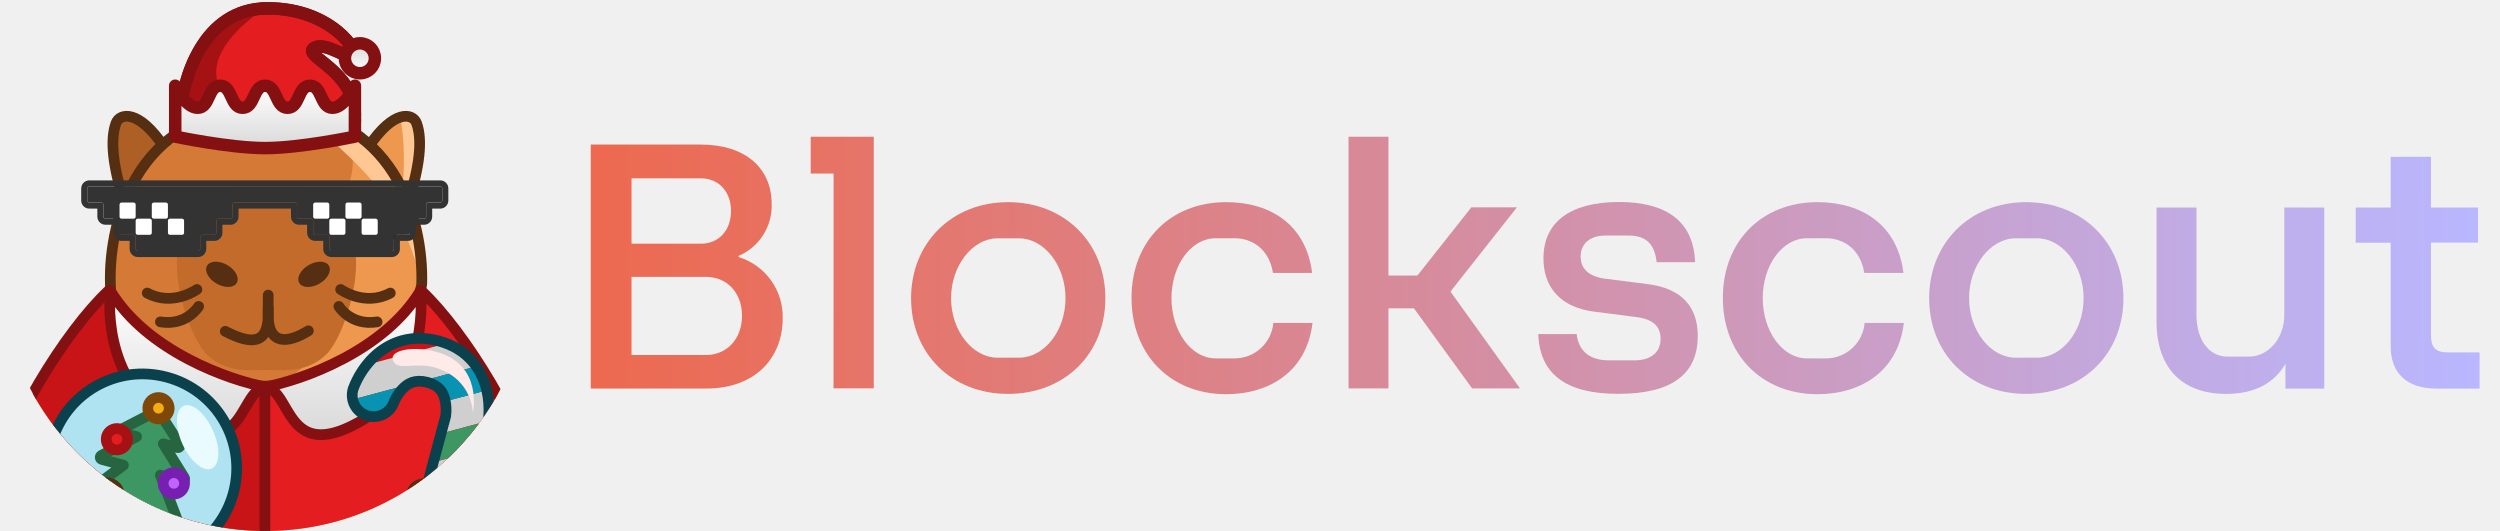
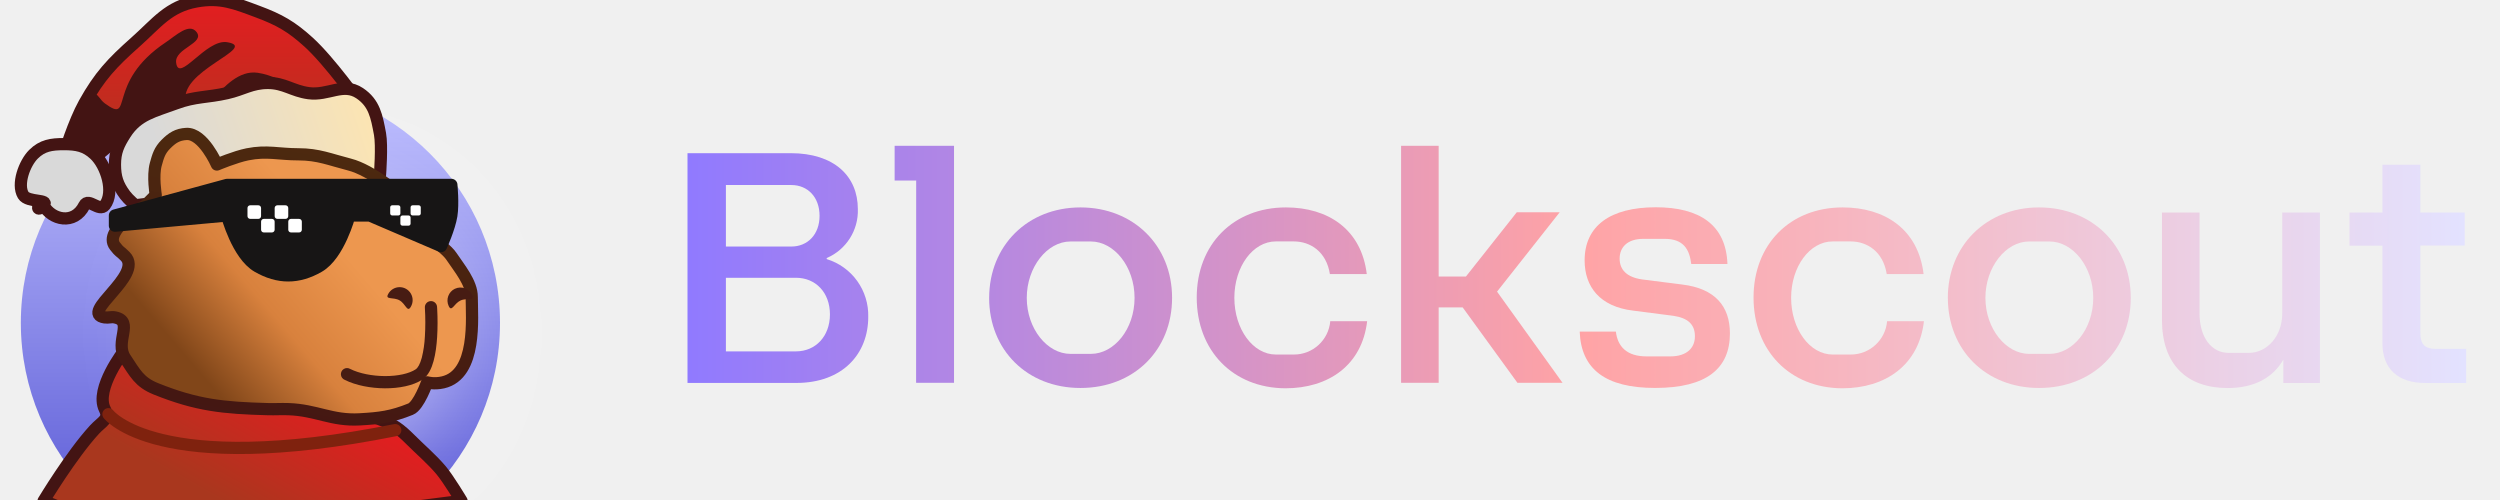
- <svg xmlns="http://www.w3.org/2000/svg" fill="none" viewBox="0 0 113 24">
+ <svg xmlns="http://www.w3.org/2000/svg" fill="none" viewBox="0 0 120 24">
  <g clip-path="url(#xmas_capy_dark_svg__a)">
-     <g clip-path="url(#xmas_capy_dark_svg__b)">
-       <path fill="#AE5F25" d="M6.874 5.875c.491.54.826.909.76 1.631L5.508 9.184c-.607-2.224-.33-3.532.048-3.91.264-.263.826.061 1.317.6Z" />
-       <path stroke="#562E11" stroke-linecap="round" stroke-linejoin="round" stroke-miterlimit="10" stroke-width=".484" d="M7.423 6.652C6.26 4.908 5.405 5.123 5.243 5.566c-.274.75-.145 1.958.387 3.605" />
-       <path fill="#ED974F" d="M17.22 5.875c-.491.54-.826.909-.76 1.631l2.124 1.678c.608-2.224.332-3.532-.047-3.91-.265-.263-.826.061-1.317.6Z" />
-       <path fill="#FFC794" d="M18.38 5.19a.556.556 0 0 0-.302.036c.108.53.3 1.834.073 3.616l.434.343c.592-2.169.343-3.466-.02-3.88l-.185-.115Z" />
-       <path stroke="#562E11" stroke-linecap="round" stroke-linejoin="round" stroke-miterlimit="10" stroke-width=".484" d="M16.648 6.652c1.163-1.744 2.018-1.529 2.18-1.086.275.75.146 1.958-.387 3.605" />
-       <path fill="#ED974F" d="M11.901 32.64Zm.123-27.732c-6.121 0-7.233 5.457-7.023 8.186-4.766 5.27-5.377 8.622-5.377 11.044l.678.969 1.017.63 1.647.387.484.34.42 1.86 5.634 3.258a5.039 5.039 0 0 0 5.042 0l6.853-3.962.215-1.4 2.132-.629.678-1.453c.145-2.955-.61-5.774-5.376-11.044.21-2.729-.901-8.186-7.024-8.186Z" />
-       <path fill="#D47936" d="M13.672 16.63C9.442 15.123 23.84 3.07 9.216 5.38 6.43 6.431 5.347 9.043 5.063 11.222c-.038.29-.062.571-.074.841-.016.371-.01.72.014 1.031-.145.16-.287.318-.424.475-1.173 1.34-2.079 2.566-2.78 3.682-1.866 2.995-2.173 5.174-2.173 6.887l.678.969 1.017.63 1.647.388-.048.338.13 1.386 6.455 3.732a5.03 5.03 0 0 0 2.4.671c1.04-6.712-1.255-13.675 1.767-15.622Z" />
-       <path fill="#FFC794" d="M14.04 5.193c1.036 1.798 3.84 2.573 5.105 7.901 0 0 2.954 3.972 3.729 5.28l-1.865-2.64-1.864-2.64C19 7.712 16.75 5.674 14.18 5.11l-.14.084Z" />
-       <path fill="#C26B2A" d="M8.183 10.86c.676-1.546 2.413-1.573 3.866-1.643 1.453.07 3.19.027 3.866 1.642.588 1.408-.391 4.409-1.167 5.16-.904.875-2.023.702-2.7.702-.675 0-1.794.173-2.698-.702-.775-.751-1.777-3.765-1.167-5.16Z" />
-       <path stroke="#562E11" stroke-linecap="round" stroke-linejoin="round" stroke-miterlimit="10" stroke-width=".484" d="M8.9 13.084s-1.089.785-2.245.162M8.978 13.85s-.538.891-1.727.699M15.398 13.084s1.088.785 2.244.162M15.318 13.85s.538.891 1.727.699M13.938 14.953c-.922.567-1.817.673-1.817-.731v-.304" />
-       <path stroke="#562E11" stroke-linecap="round" stroke-linejoin="round" stroke-miterlimit="10" stroke-width=".484" d="M10.182 14.976c1.115.575 1.94.65 1.94-.754v-.885" />
-       <ellipse cx="10.031" cy="12.4" fill="#562E11" rx=".484" ry=".775" transform="rotate(-60 10.03 12.4)" />
-       <ellipse cx=".484" cy=".775" fill="#562E11" rx=".484" ry=".775" transform="scale(-1 1) rotate(-60 3.212 19.301)" />
-       <path fill="#562E11" d="m21.186 28.187.135.742.239-.044.238-.043-.165-.912-.447.257Zm-18.747.655.239.043.238.044.116-.637-.445-.257-.148.807Zm.221-1.212.445.257.295-1.622-.238-.044-.238-.043-.264 1.452Zm18.415-1.41-.238.045.276 1.517.446-.257-.245-1.347-.239.043ZM12.026 4.667c-3.11 0-4.988 1.413-6.052 3.188C4.919 9.613 4.67 11.712 4.76 13.11l.242-.017.241-.016c-.086-1.33.154-3.323 1.145-4.975.98-1.636 2.704-2.952 5.637-2.952 2.843 0 4.549 1.236 5.543 2.798 1.005 1.578 1.294 3.507 1.251 4.874a.692.692 0 0 1-.021.108c-.013.052-.035.13-.05.2a1.12 1.12 0 0 0-.031.237c0 .077.013.202.108.3L19 13.5l.174-.169c.037.038.028.071.028.037 0-.027.006-.07.02-.131.014-.063.029-.118.047-.189.014-.059.033-.138.036-.209.045-1.433-.256-3.466-1.328-5.15-1.08-1.698-2.938-3.023-5.95-3.023Z" />
-       <ellipse cx="16.987" cy="9.946" fill="#000" stroke="#000" stroke-width=".291" rx=".92" ry="1.163" />
-       <ellipse cx=".285" cy=".474" fill="#E0E0E0" rx=".285" ry=".474" transform="matrix(.96162 .2744 -.244 .96977 16.501 9.208)" />
-       <ellipse cx=".92" cy="1.163" fill="#000" stroke="#000" stroke-width=".291" rx=".92" ry="1.163" transform="matrix(-1 0 0 1 8.122 8.783)" />
-       <ellipse cx=".285" cy=".474" fill="#E0E0E0" rx=".285" ry=".474" transform="matrix(-.96162 .2744 .244 .96977 7.688 9.208)" />
-       <path fill="#C81417" d="M11.973 17.454c-3.642 0-6.2-2.89-7.072-4.311-1.937 1.821-4.65 6.151-5.425 9.494-.436 3.439 3.585 3.439 3.585 3.439 2.131 2.276 8.912 2.422 8.912 2.422V17.454Z" />
-       <path fill="#E31D20" d="M11.974 17.454c3.643 0 6.2-2.89 7.072-4.311 1.937 1.821 4.65 6.151 5.425 9.494.19 1.492-.316 2.767-1.112 3.245-1.04.624-2.473.194-2.473.194-2.13 2.276-8.912 2.422-8.912 2.422V17.454Z" />
-       <path stroke="#841012" stroke-linejoin="round" stroke-width=".484" d="M11.973 17.454c-3.642 0-6.2-2.89-7.072-4.311-1.937 1.821-4.65 6.151-5.425 9.494-.436 3.439 3.585 3.439 3.585 3.439 2.131 2.276 8.912 2.422 8.912 2.422V17.454ZM11.974 17.454c3.643 0 6.2-2.89 7.072-4.311 1.938 1.821 4.65 6.151 5.425 9.494.727 3.73-3.584 3.439-3.584 3.439-2.132 2.276-8.913 2.422-8.913 2.422V17.454Z" />
-       <path fill="url(#xmas_capy_dark_svg__c)" d="M7.8 19.1c3.401 2.035 3.002-1.598 4.264-1.598-1.71-.306-5.445-1.647-7.074-4.36 0 0-.593 3.924 2.81 5.959Z" />
-       <path stroke="#841012" stroke-linejoin="round" stroke-width=".484" d="M7.8 19.1c3.353 1.856 3.002-1.598 4.264-1.598-1.71-.306-5.445-1.647-7.074-4.36 0 0-.544 4.104 2.81 5.959Z" />
-       <path fill="url(#xmas_capy_dark_svg__d)" d="M16.192 19.1c-3.402 2.035-3.003-1.598-4.265-1.598 1.71-.306 5.445-1.647 7.075-4.36 0 0 .592 3.924-2.81 5.959Z" />
-       <path stroke="#841012" stroke-linejoin="round" stroke-width=".484" d="M16.192 19.1c-3.353 1.856-3.003-1.598-4.265-1.598 1.71-.306 5.445-1.647 7.075-4.36 0 0 .544 4.104-2.81 5.959Z" />
-       <circle cx="6.436" cy="21.165" r="4.263" fill="#B0E3F1" transform="rotate(15 6.436 21.165)" />
-       <path fill="#EAFBFF" d="M9.427 24.2a4.259 4.259 0 0 1-4.186 1.055 4.26 4.26 0 0 1-2.956-3.123c.904-.048 2.164.105 3.516.467 1.58.423 2.908 1.03 3.626 1.601Z" />
-       <circle cx="6.436" cy="21.165" r="4.263" stroke="#0A414D" stroke-width=".484" transform="rotate(15 6.436 21.165)" />
-       <path fill="#3C9762" stroke="#266540" stroke-linejoin="round" stroke-width=".484" d="M4.58 20.587a.097.097 0 0 0 .02.178l.98.263-2.197 1.625a.097.097 0 0 0 .032.171l4.658 1.268a.097.097 0 0 0 .117-.128l-.943-2.49.98.263a.097.097 0 0 0 .107-.144L7.38 20.06l.637.17a.097.097 0 0 0 .107-.145l-.937-1.466a.097.097 0 0 0-.126-.033l-1.543.8a.097.097 0 0 0 .02.18l.636.17-1.593.85Z" />
-       <circle cx="7.164" cy="18.451" r=".484" fill="#F6AD10" stroke="#7F4809" stroke-linejoin="round" stroke-width=".484" transform="rotate(15 7.164 18.451)" />
-       <circle cx="7.858" cy="21.847" r=".484" fill="#C163FF" stroke="#761FB1" stroke-linejoin="round" stroke-width=".484" transform="rotate(15 7.858 21.847)" />
-       <circle cx="5.284" cy="19.853" r=".484" fill="#E31D20" stroke="#A61114" stroke-linejoin="round" stroke-width=".484" transform="rotate(15 5.284 19.853)" />
-       <ellipse cx="8.933" cy="19.761" fill="#EAFBFF" rx=".753" ry="1.552" transform="rotate(-24.149 8.933 19.761)" />
-       <path fill="#D47936" d="M1.74 21.025c.216-.233.211-.531.438-.506l.192 1.01c.283.21 1.061.57 2.212.378 1.148-.192 1.215.817.59 1.26 0 0-.09.074-.252.167.232-.109.668-.157 1.023.324.202.273-.122.976-.436 1.194.328-.21.529-.419.755-.196.238.234-.196 1.32-1.181 1.74-.985.422-2.065-.193-2.707-.863-1.2-1.25-2.042-2.898-.634-4.508Z" />
-       <path fill="#C26B2A" d="M2.722 25.805c-1.495-1.85-1.294-3.243-.206-4.211l-.14-.273v-.525l-.223-.29-.418.51c-.9 1.136-.706 2.686-.357 3.51l1.344 1.28Z" />
-       <path fill="#ED974F" d="M3.822 22.879c.825-.222 1.34-.467 1.618-.8l.13.397-.241.406-.513.521-1.073.316c-.475-.027-.746-.618.079-.84ZM4.179 24.272c.877-.201 1.39-.449 1.606-.815l.273.466-.148.452-.425.566-1.132.292c-.553-.061-1.051-.76-.174-.961Z" />
-       <path stroke="#562E11" stroke-linecap="round" stroke-linejoin="round" stroke-width=".484" d="M3.3 23.655c.708.082 1.007-.149 1.353-.337m-.62 1.897c.76.025.916-.186 1.23-.382m-.61-1.515c.212-.115.332-.214.332-.214.637-.456.58-1.477-.582-1.27-1.165.208-1.548-.15-1.832-.36l-.29-.969s-.29-.097-.485.485c-.194.58-.194.513-.34.768-.548.808-.144 2.155.126 2.727.191.389.377.595.837 1.048.272.267.612.53.987.719.538.27.86.382 1.449.124 1-.438 1.762-1.38 1.214-1.777-.268-.194-.449.01-.807.234m-.61-1.515c.204-.134.71-.268 1.107.274.396.541-.166 1.053-.497 1.24" />
-       <path fill="#CFCFCF" d="m21.093 19.01.95.185h.001v-.002l.001-.005a.463.463 0 0 0 .008-.045 3.93 3.93 0 0 0 .043-.438c.012-.269.002-.648-.093-1.06-.199-.863-.793-1.88-2.212-2.243-1.402-.358-2.415.218-3.017.857a3.946 3.946 0 0 0-.8 1.288l-.005.011-.002.005v.002l.915.317-.916-.316a.969.969 0 0 0 1.83.639v-.002l.013-.032a2.015 2.015 0 0 1 .376-.584c.241-.256.564-.451 1.127-.308.547.14.724.456.803.802a2.058 2.058 0 0 1 .032.711l-.002.014-1.843 6.878a.969.969 0 1 0 1.871.502l1.856-6.925.015-.065-.951-.186Z" />
-       <path fill="#C81417" d="M18.302 25.684a.966.966 0 0 0 .098.737l1.843-.494.347-1.296-2.162.58-.126.473Zm.531-1.984 2.162-.579.347-1.297-2.16.58-.349 1.296Zm.753-2.807 2.16-.58.283-1.051.015-.065-.357-.07-1.754.47-.347 1.296Zm2.458-1.697v-.003l.001-.005.003-.011.006-.034.014-.102.002-.017-.38.102.354.07Zm-3.025-1.96c.09.004.188.016.293.043.547.14.724.456.804.802l.011.06 1.875-.502a3.129 3.129 0 0 0-.474-1.076l-2.509.672Zm-3.087.827a.967.967 0 0 0 1.863.142l.001-.002a1.895 1.895 0 0 1 .084-.181 2.01 2.01 0 0 1 .305-.434c.065-.069.135-.132.214-.187l-2.467.662Zm3.86-2.66c-1.404-.359-2.416.217-3.018.857a3.653 3.653 0 0 0-.197.228l3.596-.964a3.579 3.579 0 0 0-.382-.122Z" />
-       <path fill="#3C9762" d="M18.302 25.684a.965.965 0 0 0 .099.737l1.842-.494.347-1.295-2.161.579-.127.474Zm.531-1.984 2.162-.579.347-1.297-2.16.579-.349 1.297Zm.752-2.808 2.162-.578.282-1.052a.945.945 0 0 0 .015-.065l-.357-.07-1.754.47-.348 1.295Zm2.46-1.696v-.008l.003-.011a1.96 1.96 0 0 0 .02-.136l.002-.017-.38.102.354.07Zm-3.026-1.96a1.5 1.5 0 0 1 .293.043c.547.14.724.456.804.802l.011.06 1.875-.502a3.127 3.127 0 0 0-.474-1.076l-2.509.673Zm-3.087.827a.967.967 0 0 0 1.863.142l.001-.002.014-.032a2.01 2.01 0 0 1 .376-.583 1.34 1.34 0 0 1 .213-.186l-2.467.66Z" />
-       <path fill="#0993B2" d="M18.302 25.684a.965.965 0 0 0 .099.737l1.842-.494.347-1.295-2.161.579-.127.474Zm.531-1.984 2.162-.579.347-1.297-2.16.579-.349 1.297Zm.186-6.464a1.5 1.5 0 0 1 .293.043c.547.14.724.456.804.802l.011.06 1.875-.502a3.127 3.127 0 0 0-.474-1.076l-2.509.673Zm-3.087.827a.967.967 0 0 0 1.863.142l.001-.002.014-.032a2.01 2.01 0 0 1 .376-.583 1.34 1.34 0 0 1 .213-.186l-2.467.66Z" />
-       <path stroke="#0A414D" stroke-width=".484" d="M22.044 19.196v-.003l.001-.005a.463.463 0 0 0 .008-.045 3.93 3.93 0 0 0 .043-.438c.012-.269.002-.648-.093-1.06-.199-.863-.793-1.88-2.212-2.243-1.402-.358-2.415.218-3.017.857a3.946 3.946 0 0 0-.8 1.288l-.005.011-.002.005v.003a.969.969 0 0 0 1.829.639v-.002l.013-.032a2.015 2.015 0 0 1 .376-.584c.241-.256.564-.451 1.127-.308.547.14.724.456.803.802a2.058 2.058 0 0 1 .032.711l-.002.014-1.843 6.878a.969.969 0 1 0 1.871.502l1.856-6.925.015-.065Z" />
-       <path fill="#DF823E" d="M19.761 24.311c-.877-.201-1.39-.449-1.605-.815l-.273.467.147.451.425.566 1.133.293c.553-.062 1.05-.76.173-.962Z" />
-       <path fill="#ED974F" d="M22.24 21.13c-.212-.224-.18-.482-.405-.452l-.22.96c-.28.213-1.05.585-2.185.421-1.132-.163-1.205.832-.59 1.255 0 0 .088.07.247.158-.228-.102-.658-.14-1.011.342-.337.458.002.873.307 1.093-.25-.163-.413-.278-.628-.103-.394.322.186 1.296 1.156 1.688.97.393 2.02-.255 2.677-.91 1.558-1.552 2.032-2.898.652-4.452Z" />
-       <path fill="#FFC794" d="M18.609 22.311c-.16-.174.193-.402.389-.495l1.567.122.957-.357-.065-.544.303-.492.484.58.241.72c-1.229 2.114-3.678.684-3.876.466ZM19.322 24.226c.777.266 1.234-.16 1.366-.405l-1.783-.476c-.176-.036-.56-.07-.68.082-.15.19.126.468 1.097.8ZM18.31 25.28c.603.424 1.316.232 1.597.083l-1.692-.59-.463-.116c-.065.03-.045.198.558.622Z" />
-       <path stroke="#562E11" stroke-linecap="round" stroke-linejoin="round" stroke-width=".484" d="M20.686 23.694c-.709.082-1.007-.149-1.353-.336m.91 1.896c-.76.025-1.207-.186-1.52-.382m.61-1.514c-.212-.116-.333-.214-.333-.214-.637-.457-.58-1.478.582-1.27 1.165.207 1.548-.151 1.832-.36l.29-.97s.291-.096.485.485.194.513.34.768c.27.392.621 1.486-.126 2.727-.19.389-.377.596-.837 1.048a3.99 3.99 0 0 1-.986.719c-.539.27-.86.382-1.45.124-1-.438-1.762-1.38-1.214-1.777.268-.194.45.01.807.234m.61-1.514c-.204-.135-.71-.269-1.106.273-.396.542.166 1.053.496 1.241" />
-       <path fill="#FFEAEA" d="M19.727 15.904c2.131.581 1.647 2.761 1.647 2.761s0-1.502-1.647-2.034c-.92-.298-1.696.145-1.938-.291-.282-.508.872-.727 1.938-.436Z" />
-       <path fill="#E31D20" stroke="#841012" stroke-width=".564" d="M12.094.378c-2.932 0-3.854 3.233-3.948 4.85h7.896c0-2.03-2.369-2.684-1.861-3.045.508-.362 1.636.583 1.861.404.226-.179-1.015-2.21-3.948-2.21Z" />
-       <path fill="#A61114" d="M11.976.382c-2.84.086-3.737 3.252-3.83 4.846h2.565c-.508-.586-1.017-1.38-.929-2.143.164-1.42 2.073-2.629 2.194-2.703Z" />
-       <path stroke="#841012" stroke-width=".564" d="M8.146 5.228C8.24 3.611 9.162.378 12.094.378c2.933 0 4.174 2.03 3.948 2.209-.226.179-1.353-.766-1.861-.404-.508.361 1.861 1.015 1.861 3.045" />
-       <path fill="url(#xmas_capy_dark_svg__e)" stroke="#841012" stroke-linejoin="round" stroke-width=".564" d="M7.92 3.875v2.299s2.462.52 4.062.52c1.599 0 4.06-.52 4.06-.52v-2.3s-.46.998-1.015.998c-.556 0-.46-.997-1.015-.997-.556 0-.46.997-1.015.997-.556 0-.46-.997-1.015-.997-.556 0-.46.997-1.016.997-.555 0-.459-.997-1.015-.997-.556 0-.46.997-1.015.997-.556 0-1.015-.997-1.015-.997Z" />
-       <circle cx="16.268" cy="2.634" r=".677" fill="url(#xmas_capy_dark_svg__f)" stroke="#841012" stroke-linejoin="round" stroke-width=".564" />
-       <path fill="#E0833F" d="M10.509 8.426c.05 0 .09.04.09.09v.549c0 .05-.04.09-.09.09H9.96c-.05 0-.09.041-.09.091v.548c-.001.05-.042.09-.092.091h-.548c-.05 0-.09.04-.09.09v.549c0 .05-.041.09-.091.09H6.314c-.05 0-.09-.04-.09-.09v-.548c0-.05-.041-.09-.091-.091h-.548c-.05 0-.09-.04-.09-.09v-.549c-.001-.05-.042-.09-.092-.09h-.06c.079-.258.167-.5.262-.73h4.904Zm7.673 0c.17.414.318.871.438 1.376a.09.09 0 0 1-.089.083h-.547c-.05 0-.09.04-.09.09v.549c0 .05-.041.09-.091.09h-2.737c-.05 0-.09-.04-.09-.09v-.548c0-.05-.041-.09-.091-.091h-.548c-.05 0-.09-.04-.09-.09v-.549c-.001-.05-.042-.09-.092-.09h-.548c-.05 0-.09-.041-.09-.091v-.548c0-.05.04-.09.09-.091h4.575Z" />
-       <mask id="xmas_capy_dark_svg__g" width="18" height="5" x="2.944" y="7.426" fill="#000" maskUnits="userSpaceOnUse">
-         <path fill="#fff" d="M2.944 7.426h18v5h-18z" />
-         <path d="M19.9 8.426c.05 0 .091.04.091.091v.547c0 .05-.04.092-.091.092h-.547c-.05 0-.091.04-.091.09v.548c0 .05-.041.091-.091.091h-.549c-.05 0-.09.04-.09.091v.547c0 .05-.042.091-.092.091h-.547c-.05 0-.091.041-.091.092v.547c0 .05-.041.091-.091.091h-2.735a.091.091 0 0 1-.091-.091v-.547c0-.05-.041-.091-.091-.091h-.548a.091.091 0 0 1-.09-.092v-.547c0-.05-.042-.091-.092-.091h-.546a.091.091 0 0 1-.091-.091v-.547c0-.05-.041-.091-.091-.091H10.6c-.05 0-.091.04-.091.09v.548c0 .05-.041.091-.091.091H9.87c-.05 0-.09.04-.09.091v.547c0 .05-.042.091-.092.091h-.547c-.05 0-.091.041-.091.092v.547c0 .05-.041.091-.091.091H6.224a.091.091 0 0 1-.091-.091v-.547c0-.05-.041-.091-.091-.091h-.548a.091.091 0 0 1-.09-.092v-.547c0-.05-.042-.091-.092-.091h-.547a.091.091 0 0 1-.091-.091v-.547c0-.05-.041-.091-.091-.091h-.547a.091.091 0 0 1-.092-.092v-.547c0-.05.041-.091.092-.091H19.9Z" />
-       </mask>
-       <path fill="#333" d="M19.9 8.426c.05 0 .091.04.091.091v.547c0 .05-.04.092-.091.092h-.547c-.05 0-.091.04-.091.09v.548c0 .05-.041.091-.091.091h-.549c-.05 0-.09.04-.09.091v.547c0 .05-.042.091-.092.091h-.547c-.05 0-.091.041-.091.092v.547c0 .05-.041.091-.091.091h-2.735a.091.091 0 0 1-.091-.091v-.547c0-.05-.041-.091-.091-.091h-.548a.091.091 0 0 1-.09-.092v-.547c0-.05-.042-.091-.092-.091h-.546a.091.091 0 0 1-.091-.091v-.547c0-.05-.041-.091-.091-.091H10.6c-.05 0-.091.04-.091.09v.548c0 .05-.041.091-.091.091H9.87c-.05 0-.09.04-.09.091v.547c0 .05-.042.091-.092.091h-.547c-.05 0-.091.041-.091.092v.547c0 .05-.041.091-.091.091H6.224a.091.091 0 0 1-.091-.091v-.547c0-.05-.041-.091-.091-.091h-.548a.091.091 0 0 1-.09-.092v-.547c0-.05-.042-.091-.092-.091h-.547a.091.091 0 0 1-.091-.091v-.547c0-.05-.041-.091-.091-.091h-.547a.091.091 0 0 1-.092-.092v-.547c0-.05.041-.091.092-.091H19.9Z" />
-       <path fill="#333" d="M19.991 8.517h-.273v.547h.547v-.547h-.274Zm-.091.639v-.274h-.547v.547h.547v-.273Zm-.638.09h-.274v.548h.547v-.547h-.273Zm-.091.639v-.274h-.549v.548h.549v-.274Zm-.64.091h-.273v.547h.547v-.547h-.274Zm-.09.638v-.273h-.548v.547h.547v-.274Zm-.64.092h-.273v.547h.547v-.547h-.273Zm-.09.638v-.274h-2.735v.548h2.735v-.274Zm-2.826-.091h.273v-.547h-.547v.547h.274Zm-.091-.639v-.273h-.548v.547h.548v-.274Zm-.639-.09h.274v-.548h-.547v.547h.273Zm-.09-.639v-.274h-.547v.548h.546v-.274Zm-.638-.091h.273v-.547h-.547v.547h.274Zm-.091-.638v-.274H10.6v.547h2.736v-.273Zm-2.827.09h-.274v.548h.547v-.547h-.273Zm-.091.639v-.274H9.87v.548h.548v-.274Zm-.639.091h-.273v.547h.547v-.547h-.274Zm-.09.638v-.273H9.14v.547h.547v-.274Zm-.64.092h-.273v.547h.547v-.547H9.05Zm-.09.638v-.274H6.224v.548h2.735v-.274Zm-2.826-.091h.273v-.547H5.86v.547h.274Zm-.091-.639v-.273h-.548v.547h.548v-.274Zm-.639-.09h.274v-.548H5.13v.547h.273Zm-.09-.639v-.274h-.548v.548h.547v-.274Zm-.64-.091h.274v-.547H4.4v.547h.274Zm-.09-.638v-.274h-.547v.547h.547v-.273Zm-.639-.092h.274v-.547H3.67v.547h.273Zm.092-.638V8.7H19.9v-.547H4.036v.273Zm-.092.091h.274c0 .1-.082.183-.182.183v-.547a.365.365 0 0 0-.365.364h.273Zm.092.639v-.274c.1 0 .182.082.182.182H3.67c0 .202.163.365.365.365v-.273Zm.638.09h.273a.365.365 0 0 0-.364-.364v.547a.182.182 0 0 1-.183-.182h.274Zm.091.639v-.274c.1 0 .182.082.182.183H4.4c0 .201.164.364.365.364v-.273Zm.638.091h.274a.365.365 0 0 0-.365-.365v.548a.182.182 0 0 1-.182-.183h.273Zm.091.638v-.273c.101 0 .183.082.183.182H5.13c0 .202.163.365.364.365v-.274Zm.639.092h.273a.365.365 0 0 0-.364-.365v.547a.182.182 0 0 1-.183-.182h.274Zm.091.638v-.274c.1 0 .182.082.182.183H5.86c0 .201.164.364.365.364v-.273Zm2.826-.091h-.274c0-.1.082-.183.183-.183v.548a.365.365 0 0 0 .364-.365H9.05Zm.091-.639v-.273a.365.365 0 0 0-.365.365h.547c0 .1-.081.182-.182.182v-.274Zm.638-.09h-.273c0-.101.081-.183.182-.183v.547a.365.365 0 0 0 .365-.365h-.274Zm.091-.639v-.274a.365.365 0 0 0-.364.365h.547c0 .1-.082.182-.183.182v-.273Zm.639-.091h-.274c0-.1.082-.183.183-.183v.548a.365.365 0 0 0 .364-.365h-.273Zm.091-.638v-.274a.365.365 0 0 0-.365.365h.547c0 .1-.081.182-.182.182v-.273Zm2.827.09h.273a.365.365 0 0 0-.364-.364v.547a.182.182 0 0 1-.183-.182h.274Zm.09.639v-.274c.102 0 .183.082.183.183h-.547c0 .201.163.364.365.364v-.273Zm.638.091h.274a.365.365 0 0 0-.365-.365v.548a.182.182 0 0 1-.182-.183h.273Zm.091.638v-.273c.101 0 .183.082.183.182h-.547c0 .202.163.365.364.365v-.274Zm.639.092h.273a.365.365 0 0 0-.364-.365v.547a.182.182 0 0 1-.183-.182h.274Zm.09.638v-.274c.102 0 .183.082.183.183h-.547c0 .201.163.364.365.364v-.273Zm2.827-.091h-.274c0-.1.082-.183.183-.183v.548a.365.365 0 0 0 .364-.365h-.273Zm.09-.639v-.273a.365.365 0 0 0-.364.365h.547c0 .1-.081.182-.182.182v-.274Zm.64-.09h-.274c0-.101.081-.183.182-.183v.547a.365.365 0 0 0 .365-.365h-.274Zm.09-.639v-.274a.365.365 0 0 0-.364.365h.547c0 .1-.082.182-.183.182v-.273Zm.64-.091h-.274c0-.1.082-.183.183-.183v.548a.365.365 0 0 0 .364-.365h-.273Zm.09-.638v-.274a.365.365 0 0 0-.364.365h.547c0 .1-.081.182-.182.182v-.273Zm.64-.092h-.274c0-.1.081-.182.182-.182v.547a.365.365 0 0 0 .365-.365h-.274Zm0-.547h.273a.365.365 0 0 0-.365-.364V8.7a.182.182 0 0 1-.182-.183h.273Z" mask="url(#xmas_capy_dark_svg__g)" />
-       <rect width=".729" height=".729" x="5.403" y="9.156" fill="#fff" rx=".091" />
-       <rect width=".729" height=".729" x="6.132" y="9.885" fill="#fff" rx=".091" />
-       <rect width=".729" height=".729" x="6.861" y="9.156" fill="#fff" rx=".091" />
-       <rect width=".729" height=".729" x="7.591" y="9.885" fill="#fff" rx=".091" />
-       <rect width=".729" height=".729" x="14.155" y="9.156" fill="#fff" rx=".091" />
-       <rect width=".729" height=".729" x="14.885" y="9.885" fill="#fff" rx=".091" />
-       <rect width=".729" height=".729" x="15.614" y="9.156" fill="#fff" rx=".091" />
-       <rect width=".729" height=".729" x="16.344" y="9.885" fill="#fff" rx=".091" />
+     <circle cx="12.5" cy="15.5" r="11.5" fill="url(#xmas_capy_dark_svg__b)" />
+     <g filter="url(#xmas_capy_dark_svg__c)" style="mix-blend-mode:soft-light">
+       <circle cx="15" cy="16" r="7" fill="#fff" />
    </g>
-     <path fill="url(#xmas_capy_dark_svg__h)" d="M26.702 6.533h4.948c2.095 0 3.23 1.103 3.23 2.69a2.466 2.466 0 0 1-1.495 2.344v.051a2.824 2.824 0 0 1 1.993 2.774c0 1.775-1.228 3.17-3.454 3.17h-5.222V6.533Zm4.982 4.482c.79 0 1.357-.586 1.357-1.477 0-.89-.567-1.477-1.357-1.477h-3.139v2.954h3.139Zm.223 5.032c.945 0 1.632-.724 1.632-1.775s-.687-1.758-1.632-1.758h-3.362v3.533h3.362Z" />
-     <path fill="url(#xmas_capy_dark_svg__i)" d="M37.68 7.845h-1.036V6.18h2.851v11.374h-1.82l.004-9.71Z" />
-     <path fill="url(#xmas_capy_dark_svg__j)" d="M41.181 13.48c0-2.5 1.84-4.343 4.383-4.343s4.398 1.827 4.398 4.342c0 2.516-1.838 4.325-4.398 4.325-2.56 0-4.383-1.826-4.383-4.325Zm3.902 2.687h.982c1.117 0 2.096-1.189 2.096-2.688s-.982-2.707-2.096-2.707h-.982c-1.116 0-2.095 1.23-2.095 2.707 0 1.477.979 2.688 2.095 2.688Z" />
-     <path fill="url(#xmas_capy_dark_svg__k)" d="M51.145 13.462c0-2.55 1.755-4.325 4.28-4.325 2.027 0 3.625 1.051 3.882 3.2h-1.769c-.172-1.085-.945-1.568-1.735-1.568h-.859c-1.1 0-1.993 1.206-1.993 2.708 0 1.501.893 2.722 1.993 2.722h.859a1.75 1.75 0 0 0 1.187-.459 1.76 1.76 0 0 0 .565-1.143h1.77c-.246 2.12-1.856 3.222-3.927 3.222-2.518-.015-4.253-1.807-4.253-4.357Z" />
-     <path fill="url(#xmas_capy_dark_svg__l)" d="M60.954 6.18h1.804v6.275h1.308l2.44-3.084h2.06l-3.006 3.808 3.144 4.376H66.54l-2.629-3.618h-1.153v3.618h-1.804V6.181Z" />
-     <path fill="url(#xmas_capy_dark_svg__m)" d="M69.529 15.099h1.735c.086.724.532 1.189 1.472 1.189h1.136c.808 0 1.186-.414 1.186-.965 0-.552-.31-.879-1.048-.985l-1.91-.246c-1.614-.19-2.336-1.154-2.336-2.412 0-1.654 1.227-2.55 3.419-2.55 2.098 0 3.37.844 3.436 2.722h-1.736c-.085-.706-.377-1.206-1.27-1.206h-1.034c-.773 0-1.134.414-1.134.948s.344.896 1.083 1l1.926.245c1.563.19 2.285 1.034 2.285 2.344 0 1.688-1.117 2.619-3.59 2.619-2.393.002-3.554-.911-3.62-2.703Z" />
-     <path fill="url(#xmas_capy_dark_svg__n)" d="M77.873 13.462c0-2.55 1.752-4.325 4.28-4.325 2.027 0 3.624 1.051 3.882 3.2h-1.77c-.171-1.085-.944-1.568-1.734-1.568h-.86c-1.101 0-1.995 1.206-1.995 2.708 0 1.501.894 2.722 1.996 2.722h.859a1.75 1.75 0 0 0 1.187-.459 1.76 1.76 0 0 0 .565-1.143h1.77c-.246 2.12-1.856 3.222-3.927 3.222-2.516-.015-4.253-1.807-4.253-4.357Z" />
-     <path fill="url(#xmas_capy_dark_svg__o)" d="M87.198 13.48c0-2.5 1.838-4.343 4.38-4.343 2.543 0 4.401 1.827 4.401 4.342 0 2.516-1.838 4.325-4.4 4.325-2.562 0-4.38-1.826-4.38-4.325Zm3.9 2.687h.981c1.117 0 2.099-1.189 2.099-2.688s-.982-2.707-2.099-2.707h-.981c-1.117 0-2.096 1.23-2.096 2.707 0 1.477.984 2.688 2.1 2.688h-.004Z" />
-     <path fill="url(#xmas_capy_dark_svg__p)" d="M97.476 14.53V9.38h1.804v4.843c0 1.188.601 1.895 1.391 1.895h.982c.842 0 1.598-.775 1.598-1.895V9.38h1.806v8.184h-1.755v-1.12c-.491.845-1.357 1.361-2.68 1.361-1.978-.002-3.146-1.156-3.146-3.276Z" />
-     <path fill="url(#xmas_capy_dark_svg__q)" d="M108.058 15.65v-4.677h-1.58V9.381h1.58V7.087h1.821V9.38h2.13v1.585h-2.13v4.17c0 .534.172.792.756.792h1.443v1.637h-1.963c-1.321-.002-2.057-.691-2.057-1.915Z" />
+     <path fill="url(#xmas_capy_dark_svg__d)" stroke="#431413" stroke-linecap="round" stroke-linejoin="round" stroke-width=".587" d="M8.647 17.97c-1.174-.668-2.676-1.146-2.676-1.146s-1.431 1.837-.942 2.815c.242.484-.123.581-.49.979-1.113 1.209-2.446 3.425-2.446 3.425L6.986 26l15.168-1.957s-.63-1.054-.979-1.468c-.443-.528-.98-.98-1.467-1.468-.487-.487-.82-.747-1.468-.978-.9-.322-1.377-.396-2.328-.49-.97-.095-1.715-.745-2.677-.904-2.082-.344-2.754.28-4.588-.764Z" />
+     <path stroke="#7F220E" stroke-linecap="round" stroke-linejoin="round" stroke-width=".587" d="M5.206 19.882s2.294 3.06 13.765.765" />
+     <path fill="url(#xmas_capy_dark_svg__e)" stroke="#431413" stroke-linecap="round" stroke-linejoin="round" stroke-width=".587" d="M14.815 2.025c1.02.927 2.446 2.936 2.446 2.936l-10.275.978h-.489L3.561 8.386l-.489-.979s.478-1.547.979-2.446c.726-1.304 1.33-1.945 2.446-2.936C7.527 1.11 8.077.312 9.433.068c1.144-.206 1.846.083 2.935.49 1.044.388 1.622.718 2.447 1.467Z" />
+     <path fill="#431413" d="M5.03 4.96c-.219-.159-.258-.35-.49-.488-.427-.257-1.468 2.446-1.468 2.446l1.468.979 1.957-1.958 8.807-.978s-1.667-1.287-2.936-1.468c-1.794-.256-2.851 3.188-3.425 1.468-.512-1.538 3.558-2.678 1.957-2.936-1.015-.164-2.329 2.001-2.446.979-.078-.685 1.402-.924.979-1.468-.352-.453-.991.171-1.468.49C5.029 3.981 6.45 6 5.029 4.96Z" />
+     <path fill="#D9D9D9" d="M1.604 7.407c.427-.427.864-.489 1.468-.489s1.026.077 1.468.49c.575.537.975 1.826.49 2.446-.264.336-.788-.382-.98 0-.489.978-1.586.695-1.957 0 .303-.302-.758-.123-.978-.49-.311-.518.062-1.53.49-1.957Z" />
+     <path stroke="#431413" stroke-linecap="round" stroke-linejoin="round" stroke-width=".587" d="M2.093 9.854c.303-.302-.758-.123-.978-.49-.311-.518.062-1.53.49-1.957.426-.427.863-.489 1.467-.489.604 0 1.026.077 1.468.49.575.537.975 1.826.49 2.446-.264.336-.788-.382-.98 0-.489.978-1.586.695-1.957 0Zm0 0c-.489.489-.18-.338 0 0Z" />
+     <path fill="url(#xmas_capy_dark_svg__f)" stroke="#431413" stroke-linecap="round" stroke-linejoin="round" stroke-width=".587" d="M18.24 6.429c.105.563 0 1.957 0 1.957L6.497 9.854s-.327-.273-.49-.49c-.362-.483-.489-.863-.489-1.467 0-.605.165-.959.49-1.468.598-.94 1.402-1.078 2.446-1.468.913-.34 1.496-.273 2.446-.49.769-.174 1.17-.489 1.958-.489.787 0 1.176.384 1.957.49.947.128 1.651-.53 2.446 0 .711.474.821 1.117.979 1.957Z" />
+     <path fill="url(#xmas_capy_dark_svg__g)" stroke="url(#xmas_capy_dark_svg__h)" stroke-linejoin="round" stroke-width=".587" d="M11.88 7.407c-.593.119-1.469.49-1.469.49S9.753 6.38 8.943 6.429c-.426.025-.676.187-.978.489-.302.302-.377.566-.49.979-.15.553 0 1.467 0 1.467l-.489.49s-2.054 1.203-1.468 1.957c.263.337.188.187.49.49.906.905-2.248 2.754-.979 2.935.19.027.302-.038.49 0 .936.187-.041 1.162.489 1.957.474.71.675 1.148 1.468 1.468 1.981.798 3.246.92 5.382.978.382.01.596-.012.978 0 1.35.043 2.076.565 3.425.49.973-.054 1.543-.126 2.447-.49.396-.16.792-1.286.792-1.286s.328.101.765 0c1.644-.381 1.378-3.117 1.378-4.096 0-.689-.596-1.384-.978-1.957-.382-.573-1.957-1.468-1.957-1.468l-.49-1.468s-1.366-1.193-2.446-1.467c-.926-.236-1.491-.49-2.446-.49-.956 0-1.51-.187-2.447 0Z" />
+     <path fill="#471C13" d="M20.665 14.453a.294.294 0 0 1 .314.272v.01l.002.024.005.09a11.614 11.614 0 0 1-.004 1.337c-.024.38-.073.79-.17 1.143-.092.338-.246.696-.531.886-.453.302-1.139.427-1.805.424-.673-.003-1.39-.136-1.93-.406a.294.294 0 1 1 .261-.525c.438.22 1.06.341 1.671.344.618.003 1.165-.119 1.477-.326.097-.065.205-.238.29-.552a5.31 5.31 0 0 0 .15-1.025 11.33 11.33 0 0 0 0-1.354l-.001-.021v-.006a.294.294 0 0 1 .27-.315Zm-2.03-.345a.624.624 0 1 1 1.084.618c-.17.298-.242-.14-.542-.31-.3-.17-.712-.009-.542-.308Zm3.203-.248a.625.625 0 0 1 .83.301c.146.313-.254.118-.566.264-.312.146-.42.576-.565.264a.625.625 0 0 1 .301-.83Z" />
+     <path fill="#171515" stroke="#171515" stroke-linecap="round" stroke-linejoin="round" stroke-width=".587" d="M21.665 8.875H10.9l-5.383 1.468v.49l5.382-.49s.503 1.89 1.468 2.446c.993.573 1.943.573 2.936 0 .965-.556 1.468-2.446 1.468-2.446h.979l3.424 1.468s.395-.871.49-1.468c.09-.566 0-1.468 0-1.468Z" />
+     <path fill="#fff" d="M12.401 9.854h-.392a.13.13 0 0 0-.13.13v.392c0 .072.059.13.13.13h.392a.13.13 0 0 0 .13-.13v-.392a.13.13 0 0 0-.13-.13ZM13.053 10.506h-.391a.13.13 0 0 0-.13.13v.392c0 .072.058.13.13.13h.391a.13.13 0 0 0 .13-.13v-.391a.13.13 0 0 0-.13-.13ZM14.358 10.506h-.391a.13.13 0 0 0-.13.13v.392c0 .072.058.13.13.13h.391a.13.13 0 0 0 .13-.13v-.391a.13.13 0 0 0-.13-.13ZM13.706 9.854h-.392a.13.13 0 0 0-.13.13v.392c0 .072.058.13.13.13h.392a.13.13 0 0 0 .13-.13v-.392a.13.13 0 0 0-.13-.13ZM19.12 9.854h-.293a.098.098 0 0 0-.098.097v.294c0 .054.044.098.098.098h.293a.098.098 0 0 0 .098-.098v-.294a.098.098 0 0 0-.098-.097ZM19.61 10.343h-.294a.098.098 0 0 0-.098.098v.293c0 .054.044.098.098.098h.294a.098.098 0 0 0 .098-.098v-.293a.098.098 0 0 0-.098-.098ZM20.099 9.854h-.294a.098.098 0 0 0-.097.097v.294c0 .054.043.098.098.098h.293a.098.098 0 0 0 .098-.098v-.294a.098.098 0 0 0-.098-.097Z" />
+     <path fill="url(#xmas_capy_dark_svg__i)" d="M33 7.352h4.947c2.096 0 3.23 1.103 3.23 2.69a2.467 2.467 0 0 1-1.495 2.344v.051a2.81 2.81 0 0 1 1.464 1.05c.36.501.546 1.107.53 1.724 0 1.775-1.228 3.17-3.454 3.17H33V7.353Zm4.982 4.482c.79 0 1.357-.585 1.357-1.476 0-.892-.567-1.477-1.357-1.477h-3.139v2.953h3.139Zm.223 5.032c.945 0 1.632-.724 1.632-1.775s-.687-1.758-1.632-1.758h-3.362v3.533h3.362Z" />
+     <path fill="url(#xmas_capy_dark_svg__j)" d="M43.977 8.664h-1.035V7h2.851v11.375h-1.82l.004-9.711Z" />
+     <path fill="url(#xmas_capy_dark_svg__k)" d="M47.48 14.298c0-2.498 1.84-4.342 4.382-4.342 2.543 0 4.398 1.827 4.398 4.342 0 2.516-1.838 4.325-4.398 4.325-2.56 0-4.383-1.826-4.383-4.325Zm3.901 2.688h.982c1.117 0 2.096-1.189 2.096-2.688s-.982-2.707-2.096-2.707h-.982c-1.116 0-2.096 1.23-2.096 2.707 0 1.477.98 2.688 2.096 2.688Z" />
+     <path fill="url(#xmas_capy_dark_svg__l)" d="M57.443 14.281c0-2.55 1.755-4.325 4.28-4.325 2.027 0 3.624 1.051 3.882 3.2h-1.77c-.171-1.085-.944-1.568-1.734-1.568h-.86c-1.099 0-1.992 1.206-1.992 2.708 0 1.501.893 2.722 1.993 2.722h.859a1.75 1.75 0 0 0 1.752-1.602h1.77c-.246 2.12-1.856 3.222-3.927 3.222-2.518-.015-4.253-1.807-4.253-4.357Z" />
+     <path fill="url(#xmas_capy_dark_svg__m)" d="M67.252 7h1.804v6.274h1.308l2.44-3.084h2.06l-3.006 3.808 3.144 4.377h-2.165l-2.628-3.619h-1.153v3.619h-1.804V7Z" />
+     <path fill="url(#xmas_capy_dark_svg__n)" d="M75.827 15.918h1.735c.085.724.532 1.189 1.472 1.189h1.136c.808 0 1.186-.414 1.186-.965 0-.551-.31-.879-1.048-.985l-1.91-.246c-1.614-.19-2.336-1.154-2.336-2.412 0-1.654 1.227-2.55 3.419-2.55 2.098 0 3.37.844 3.436 2.722H81.18c-.085-.706-.377-1.206-1.27-1.206h-1.034c-.773 0-1.134.414-1.134.948s.344.896 1.083 1l1.926.245c1.563.19 2.285 1.034 2.285 2.344 0 1.688-1.117 2.619-3.59 2.619-2.393.002-3.554-.911-3.62-2.703Z" />
+     <path fill="url(#xmas_capy_dark_svg__o)" d="M84.17 14.281c0-2.55 1.753-4.325 4.28-4.325 2.028 0 3.625 1.051 3.883 3.2h-1.77c-.171-1.085-.944-1.568-1.735-1.568h-.859c-1.101 0-1.995 1.206-1.995 2.708 0 1.501.894 2.722 1.995 2.722h.86a1.75 1.75 0 0 0 1.752-1.602h1.769c-.245 2.12-1.855 3.222-3.926 3.222-2.516-.015-4.254-1.807-4.254-4.357Z" />
+     <path fill="url(#xmas_capy_dark_svg__p)" d="M93.496 14.298c0-2.498 1.838-4.342 4.38-4.342 2.543 0 4.401 1.827 4.401 4.342 0 2.516-1.838 4.325-4.4 4.325-2.562 0-4.38-1.826-4.38-4.325Zm3.9 2.688h.981c1.117 0 2.099-1.189 2.099-2.688s-.982-2.707-2.099-2.707h-.981c-1.117 0-2.096 1.23-2.096 2.707 0 1.477.984 2.688 2.1 2.688h-.004Z" />
+     <path fill="url(#xmas_capy_dark_svg__q)" d="M103.774 15.35V10.2h1.804v4.842c0 1.189.601 1.895 1.391 1.895h.982c.842 0 1.597-.775 1.597-1.895V10.2h1.807v8.184H109.6v-1.12c-.491.845-1.357 1.362-2.68 1.362-1.978-.003-3.146-1.157-3.146-3.277Z" />
+     <path fill="url(#xmas_capy_dark_svg__r)" d="M114.356 16.47v-4.677h-1.58V10.2h1.58V7.906h1.821V10.2h2.13v1.585h-2.13v4.17c0 .534.172.792.756.792h1.443v1.637h-1.963c-1.321-.002-2.057-.691-2.057-1.915Z" />
  </g>
  <defs>
-     <linearGradient id="xmas_capy_dark_svg__c" x1="8.507" x2="8.507" y1="13.143" y2="19.72" gradientUnits="userSpaceOnUse">
-       <stop stop-color="#fff" />
-       <stop offset="1" stop-color="#D9D9D9" />
+     <linearGradient id="xmas_capy_dark_svg__b" x1="12.5" x2="12.5" y1="4" y2="27" gradientUnits="userSpaceOnUse">
+       <stop stop-color="#C1C1FF" />
+       <stop offset="1" stop-color="#5353D3" />
    </linearGradient>
-     <linearGradient id="xmas_capy_dark_svg__d" x1="15.484" x2="15.484" y1="13.143" y2="19.72" gradientUnits="userSpaceOnUse">
-       <stop stop-color="#fff" />
-       <stop offset="1" stop-color="#D9D9D9" />
+     <linearGradient id="xmas_capy_dark_svg__d" x1="8.647" x2="12.124" y1="22.941" y2="16.823" gradientUnits="userSpaceOnUse">
+       <stop stop-color="#A9371E" />
+       <stop offset="1" stop-color="#E31D20" />
    </linearGradient>
-     <linearGradient id="xmas_capy_dark_svg__e" x1="11.982" x2="11.982" y1="6.694" y2="3.875" gradientUnits="userSpaceOnUse">
+     <linearGradient id="xmas_capy_dark_svg__e" x1="10.167" x2="10.167" y1="8.386" y2="0" gradientUnits="userSpaceOnUse">
+       <stop stop-color="#A9371E" />
+       <stop offset="1" stop-color="#E31D20" />
+     </linearGradient>
+     <linearGradient id="xmas_capy_dark_svg__f" x1="7.965" x2="18.24" y1="8.386" y2="4.961" gradientUnits="userSpaceOnUse">
      <stop stop-color="#D9D9D9" />
-       <stop offset="1" stop-color="#fff" />
+       <stop offset="1" stop-color="#FEE5B0" />
    </linearGradient>
-     <linearGradient id="xmas_capy_dark_svg__f" x1="16.268" x2="16.268" y1="3.311" y2="1.957" gradientUnits="userSpaceOnUse">
-       <stop stop-color="#fff" />
-       <stop offset="1" stop-color="#D9D9D9" />
+     <linearGradient id="xmas_capy_dark_svg__g" x1="16.283" x2="9.433" y1="11.841" y2="17.712" gradientUnits="userSpaceOnUse">
+       <stop stop-color="#ED974F" />
+       <stop offset=".5" stop-color="#D8813D" />
+       <stop offset="1" stop-color="#814619" />
    </linearGradient>
-     <linearGradient id="xmas_capy_dark_svg__h" x1="26.702" x2="112.078" y1="12" y2="12" gradientUnits="userSpaceOnUse">
-       <stop stop-color="#ED694F" />
-       <stop offset="1" stop-color="#B9B7FF" />
+     <linearGradient id="xmas_capy_dark_svg__h" x1="13.684" x2="10.9" y1="6.428" y2="21.596" gradientUnits="userSpaceOnUse">
+       <stop stop-color="#4D2A0F" />
+       <stop offset="1" stop-color="#431413" />
    </linearGradient>
-     <linearGradient id="xmas_capy_dark_svg__i" x1="26.702" x2="112.078" y1="12" y2="12" gradientUnits="userSpaceOnUse">
-       <stop stop-color="#ED694F" />
-       <stop offset="1" stop-color="#B9B7FF" />
+     <linearGradient id="xmas_capy_dark_svg__i" x1="33" x2="118.376" y1="12.819" y2="12.819" gradientUnits="userSpaceOnUse">
+       <stop stop-color="#907AFF" />
+       <stop offset=".5" stop-color="#FFA3A5" />
+       <stop offset="1" stop-color="#E3E2FF" />
    </linearGradient>
-     <linearGradient id="xmas_capy_dark_svg__j" x1="26.702" x2="112.078" y1="12" y2="12" gradientUnits="userSpaceOnUse">
-       <stop stop-color="#ED694F" />
-       <stop offset="1" stop-color="#B9B7FF" />
+     <linearGradient id="xmas_capy_dark_svg__j" x1="33" x2="118.376" y1="12.819" y2="12.819" gradientUnits="userSpaceOnUse">
+       <stop stop-color="#907AFF" />
+       <stop offset=".5" stop-color="#FFA3A5" />
+       <stop offset="1" stop-color="#E3E2FF" />
    </linearGradient>
-     <linearGradient id="xmas_capy_dark_svg__k" x1="26.702" x2="112.078" y1="12" y2="12" gradientUnits="userSpaceOnUse">
-       <stop stop-color="#ED694F" />
-       <stop offset="1" stop-color="#B9B7FF" />
+     <linearGradient id="xmas_capy_dark_svg__k" x1="33" x2="118.376" y1="12.819" y2="12.819" gradientUnits="userSpaceOnUse">
+       <stop stop-color="#907AFF" />
+       <stop offset=".5" stop-color="#FFA3A5" />
+       <stop offset="1" stop-color="#E3E2FF" />
    </linearGradient>
-     <linearGradient id="xmas_capy_dark_svg__l" x1="26.702" x2="112.078" y1="12" y2="12" gradientUnits="userSpaceOnUse">
-       <stop stop-color="#ED694F" />
-       <stop offset="1" stop-color="#B9B7FF" />
+     <linearGradient id="xmas_capy_dark_svg__l" x1="33" x2="118.376" y1="12.819" y2="12.819" gradientUnits="userSpaceOnUse">
+       <stop stop-color="#907AFF" />
+       <stop offset=".5" stop-color="#FFA3A5" />
+       <stop offset="1" stop-color="#E3E2FF" />
    </linearGradient>
-     <linearGradient id="xmas_capy_dark_svg__m" x1="26.702" x2="112.078" y1="12" y2="12" gradientUnits="userSpaceOnUse">
-       <stop stop-color="#ED694F" />
-       <stop offset="1" stop-color="#B9B7FF" />
+     <linearGradient id="xmas_capy_dark_svg__m" x1="33" x2="118.376" y1="12.819" y2="12.819" gradientUnits="userSpaceOnUse">
+       <stop stop-color="#907AFF" />
+       <stop offset=".5" stop-color="#FFA3A5" />
+       <stop offset="1" stop-color="#E3E2FF" />
    </linearGradient>
-     <linearGradient id="xmas_capy_dark_svg__n" x1="26.702" x2="112.078" y1="12" y2="12" gradientUnits="userSpaceOnUse">
-       <stop stop-color="#ED694F" />
-       <stop offset="1" stop-color="#B9B7FF" />
+     <linearGradient id="xmas_capy_dark_svg__n" x1="33" x2="118.376" y1="12.819" y2="12.819" gradientUnits="userSpaceOnUse">
+       <stop stop-color="#907AFF" />
+       <stop offset=".5" stop-color="#FFA3A5" />
+       <stop offset="1" stop-color="#E3E2FF" />
    </linearGradient>
-     <linearGradient id="xmas_capy_dark_svg__o" x1="26.702" x2="112.078" y1="12" y2="12" gradientUnits="userSpaceOnUse">
-       <stop stop-color="#ED694F" />
-       <stop offset="1" stop-color="#B9B7FF" />
+     <linearGradient id="xmas_capy_dark_svg__o" x1="33" x2="118.376" y1="12.819" y2="12.819" gradientUnits="userSpaceOnUse">
+       <stop stop-color="#907AFF" />
+       <stop offset=".5" stop-color="#FFA3A5" />
+       <stop offset="1" stop-color="#E3E2FF" />
    </linearGradient>
-     <linearGradient id="xmas_capy_dark_svg__p" x1="26.702" x2="112.078" y1="12" y2="12" gradientUnits="userSpaceOnUse">
-       <stop stop-color="#ED694F" />
-       <stop offset="1" stop-color="#B9B7FF" />
+     <linearGradient id="xmas_capy_dark_svg__p" x1="33" x2="118.376" y1="12.819" y2="12.819" gradientUnits="userSpaceOnUse">
+       <stop stop-color="#907AFF" />
+       <stop offset=".5" stop-color="#FFA3A5" />
+       <stop offset="1" stop-color="#E3E2FF" />
    </linearGradient>
-     <linearGradient id="xmas_capy_dark_svg__q" x1="26.702" x2="112.078" y1="12" y2="12" gradientUnits="userSpaceOnUse">
-       <stop stop-color="#ED694F" />
-       <stop offset="1" stop-color="#B9B7FF" />
+     <linearGradient id="xmas_capy_dark_svg__q" x1="33" x2="118.376" y1="12.819" y2="12.819" gradientUnits="userSpaceOnUse">
+       <stop stop-color="#907AFF" />
+       <stop offset=".5" stop-color="#FFA3A5" />
+       <stop offset="1" stop-color="#E3E2FF" />
+     </linearGradient>
+     <linearGradient id="xmas_capy_dark_svg__r" x1="33" x2="118.376" y1="12.819" y2="12.819" gradientUnits="userSpaceOnUse">
+       <stop stop-color="#907AFF" />
+       <stop offset=".5" stop-color="#FFA3A5" />
+       <stop offset="1" stop-color="#E3E2FF" />
    </linearGradient>
    <clipPath id="xmas_capy_dark_svg__a">
-       <path fill="#fff" d="M0 0h113v24H0z" />
+       <path fill="#fff" d="M0 0h120v24H0z" />
    </clipPath>
-     <clipPath id="xmas_capy_dark_svg__b">
-       <rect width="24" height="24" fill="#fff" rx="12" />
-     </clipPath>
+     <filter id="xmas_capy_dark_svg__c" width="22" height="22" x="4" y="5" color-interpolation-filters="sRGB" filterUnits="userSpaceOnUse">
+       <feFlood flood-opacity="0" result="BackgroundImageFix" />
+       <feBlend in="SourceGraphic" in2="BackgroundImageFix" result="shape" />
+       <feGaussianBlur result="effect1_foregroundBlur_12215_20929" stdDeviation="2" />
+     </filter>
  </defs>
</svg>
